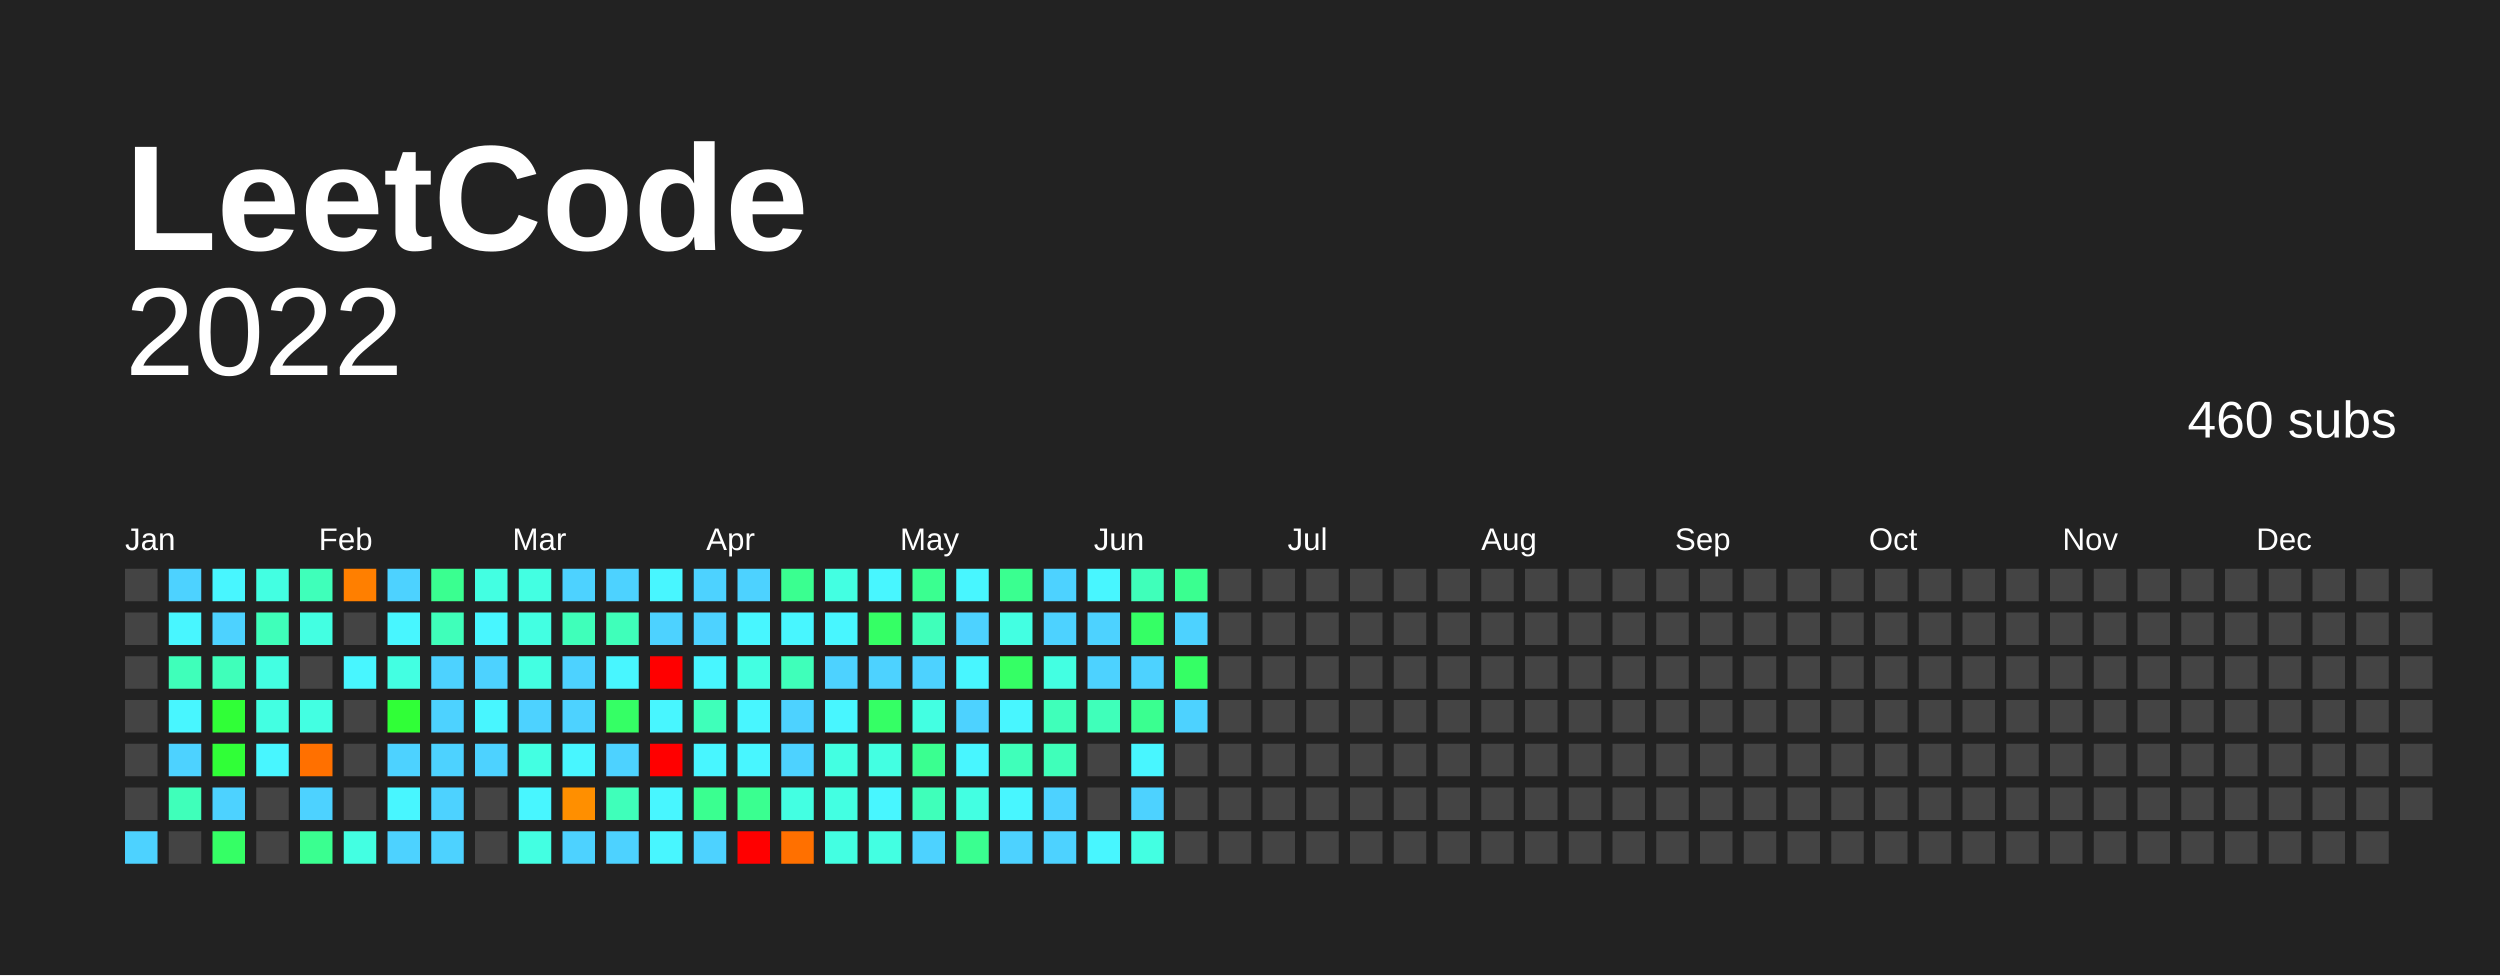
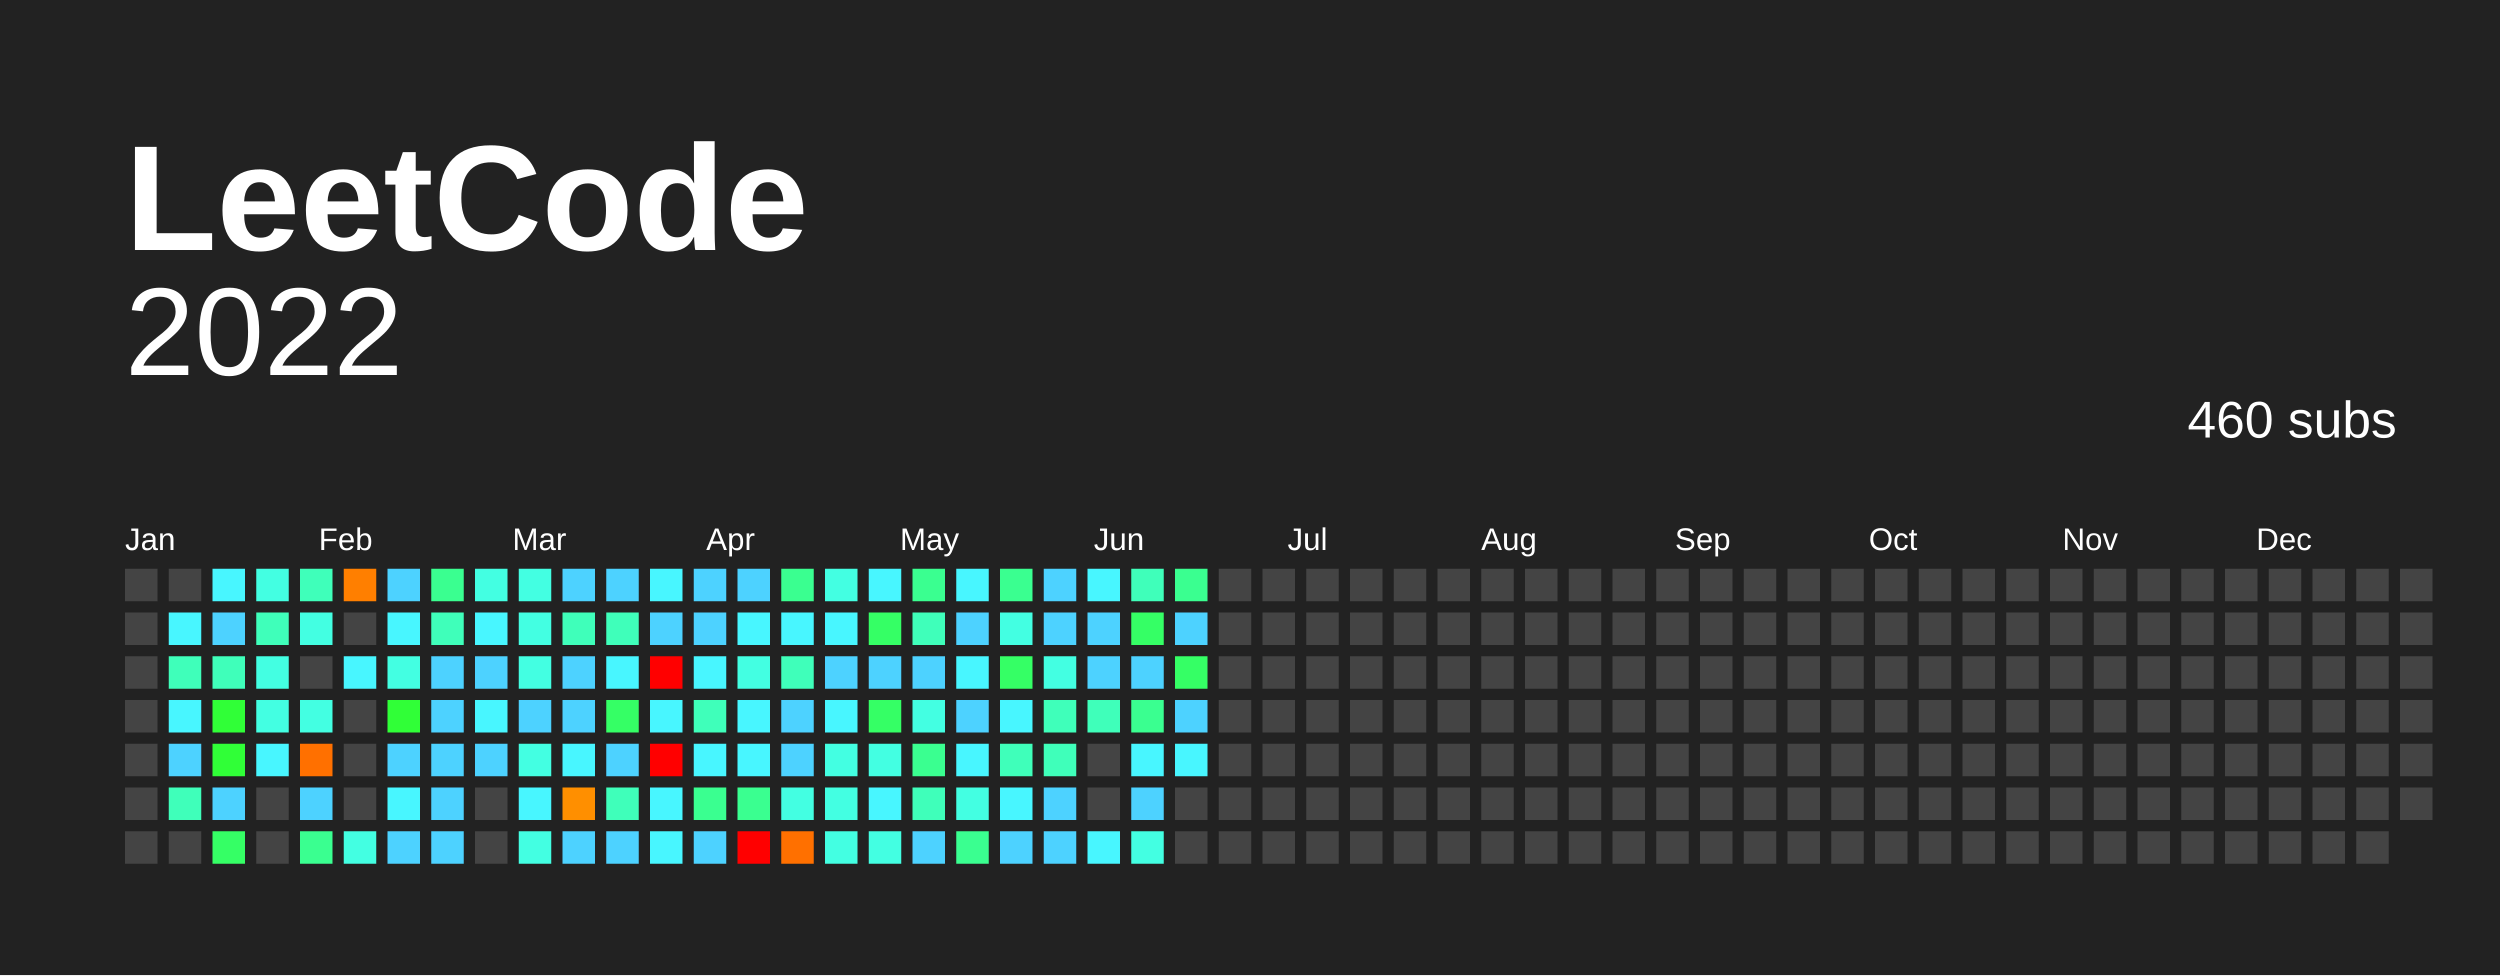
<svg xmlns="http://www.w3.org/2000/svg" baseProfile="full" height="78mm" version="1.1" viewBox="0,0,200,78" width="200mm">
  <defs />
  <rect fill="#222222" height="78" width="200" x="0" y="0" />
  <text fill="#FFFFFF" style="font-size:12px; font-family:Arial; font-weight:bold;" x="10" y="20"> LeetCode</text>
  <text alignment-baseline="hanging" fill="#FFFFFF" style="font-size:10.0px; font-family:Arial;" x="10" y="30">2022</text>
  <text alignment-baseline="hanging" fill="#FFFFFF" style="font-size:4.125px; font-family:Arial;" x="175" y="35">460 subs</text>
  <text fill="#FFFFFF" style="font-size:2.5px; font-family:Arial" x="10.0" y="44">Jan</text>
  <text fill="#FFFFFF" style="font-size:2.5px; font-family:Arial" x="25.5" y="44">Feb</text>
  <text fill="#FFFFFF" style="font-size:2.5px; font-family:Arial" x="41.0" y="44">Mar</text>
  <text fill="#FFFFFF" style="font-size:2.5px; font-family:Arial" x="56.5" y="44">Apr</text>
  <text fill="#FFFFFF" style="font-size:2.5px; font-family:Arial" x="72.0" y="44">May</text>
  <text fill="#FFFFFF" style="font-size:2.5px; font-family:Arial" x="87.5" y="44">Jun</text>
  <text fill="#FFFFFF" style="font-size:2.5px; font-family:Arial" x="103.0" y="44">Jul</text>
  <text fill="#FFFFFF" style="font-size:2.5px; font-family:Arial" x="118.5" y="44">Aug</text>
  <text fill="#FFFFFF" style="font-size:2.5px; font-family:Arial" x="134.0" y="44">Sep</text>
  <text fill="#FFFFFF" style="font-size:2.5px; font-family:Arial" x="149.5" y="44">Oct</text>
  <text fill="#FFFFFF" style="font-size:2.5px; font-family:Arial" x="165.0" y="44">Nov</text>
  <text fill="#FFFFFF" style="font-size:2.5px; font-family:Arial" x="180.5" y="44">Dec</text>
  <rect fill="#444444" height="2.6" width="2.6" x="10.0" y="45.5" />
  <rect fill="#444444" height="2.6" width="2.6" x="10.0" y="49.0" />
  <rect fill="#444444" height="2.6" width="2.6" x="10.0" y="52.5" />
  <rect fill="#444444" height="2.6" width="2.6" x="10.0" y="56.0" />
  <rect fill="#444444" height="2.6" width="2.6" x="10.0" y="59.5" />
  <rect fill="#444444" height="2.6" width="2.6" x="10.0" y="63.0" />
-   <rect fill="#4dd2ff" height="2.6" width="2.6" x="10.0" y="66.5" />
-   <rect fill="#4dd2ff" height="2.6" width="2.6" x="13.5" y="45.5" />
+   <rect fill="#444444" height="2.6" width="2.6" x="10.0" y="66.5" />
+   <rect fill="#444444" height="2.6" width="2.6" x="13.5" y="45.5" />
  <rect fill="#48f6ff" height="2.6" width="2.6" x="13.5" y="49.0" />
  <rect fill="#3fffba" height="2.6" width="2.6" x="13.5" y="52.5" />
  <rect fill="#48f6ff" height="2.6" width="2.6" x="13.5" y="56.0" />
  <rect fill="#4dd2ff" height="2.6" width="2.6" x="13.5" y="59.5" />
  <rect fill="#3fffba" height="2.6" width="2.6" x="13.5" y="63.0" />
  <rect fill="#444444" height="2.6" width="2.6" x="13.5" y="66.5" />
  <rect fill="#48f6ff" height="2.6" width="2.6" x="17.0" y="45.5" />
  <rect fill="#4dd2ff" height="2.6" width="2.6" x="17.0" y="49.0" />
  <rect fill="#3fffba" height="2.6" width="2.6" x="17.0" y="52.5" />
  <rect fill="#30ff37" height="2.6" width="2.6" x="17.0" y="56.0" />
  <rect fill="#30ff37" height="2.6" width="2.6" x="17.0" y="59.5" />
  <rect fill="#4dd2ff" height="2.6" width="2.6" x="17.0" y="63.0" />
  <rect fill="#35ff65" height="2.6" width="2.6" x="17.0" y="66.5" />
  <rect fill="#43ffe2" height="2.6" width="2.6" x="20.5" y="45.5" />
  <rect fill="#3fffba" height="2.6" width="2.6" x="20.5" y="49.0" />
  <rect fill="#43ffe2" height="2.6" width="2.6" x="20.5" y="52.5" />
  <rect fill="#43ffe2" height="2.6" width="2.6" x="20.5" y="56.0" />
  <rect fill="#48f6ff" height="2.6" width="2.6" x="20.5" y="59.5" />
  <rect fill="#444444" height="2.6" width="2.6" x="20.5" y="63.0" />
  <rect fill="#444444" height="2.6" width="2.6" x="20.5" y="66.5" />
  <rect fill="#3fffba" height="2.6" width="2.6" x="24.0" y="45.5" />
  <rect fill="#43ffe2" height="2.6" width="2.6" x="24.0" y="49.0" />
  <rect fill="#444444" height="2.6" width="2.6" x="24.0" y="52.5" />
  <rect fill="#43ffe2" height="2.6" width="2.6" x="24.0" y="56.0" />
  <rect fill="#ff7000" height="2.6" width="2.6" x="24.0" y="59.5" />
  <rect fill="#4dd2ff" height="2.6" width="2.6" x="24.0" y="63.0" />
  <rect fill="#3aff90" height="2.6" width="2.6" x="24.0" y="66.5" />
  <rect fill="#ff7f00" height="2.6" width="2.6" x="27.5" y="45.5" />
  <rect fill="#444444" height="2.6" width="2.6" x="27.5" y="49.0" />
  <rect fill="#48f6ff" height="2.6" width="2.6" x="27.5" y="52.5" />
  <rect fill="#444444" height="2.6" width="2.6" x="27.5" y="56.0" />
  <rect fill="#444444" height="2.6" width="2.6" x="27.5" y="59.5" />
  <rect fill="#444444" height="2.6" width="2.6" x="27.5" y="63.0" />
  <rect fill="#43ffe2" height="2.6" width="2.6" x="27.5" y="66.5" />
  <rect fill="#4dd2ff" height="2.6" width="2.6" x="31.0" y="45.5" />
  <rect fill="#48f6ff" height="2.6" width="2.6" x="31.0" y="49.0" />
  <rect fill="#43ffe2" height="2.6" width="2.6" x="31.0" y="52.5" />
  <rect fill="#30ff37" height="2.6" width="2.6" x="31.0" y="56.0" />
  <rect fill="#4dd2ff" height="2.6" width="2.6" x="31.0" y="59.5" />
  <rect fill="#48f6ff" height="2.6" width="2.6" x="31.0" y="63.0" />
  <rect fill="#4dd2ff" height="2.6" width="2.6" x="31.0" y="66.5" />
  <rect fill="#3aff90" height="2.6" width="2.6" x="34.5" y="45.5" />
  <rect fill="#3fffba" height="2.6" width="2.6" x="34.5" y="49.0" />
  <rect fill="#4dd2ff" height="2.6" width="2.6" x="34.5" y="52.5" />
  <rect fill="#4dd2ff" height="2.6" width="2.6" x="34.5" y="56.0" />
  <rect fill="#4dd2ff" height="2.6" width="2.6" x="34.5" y="59.5" />
  <rect fill="#4dd2ff" height="2.6" width="2.6" x="34.5" y="63.0" />
  <rect fill="#4dd2ff" height="2.6" width="2.6" x="34.5" y="66.5" />
  <rect fill="#43ffe2" height="2.6" width="2.6" x="38.0" y="45.5" />
  <rect fill="#48f6ff" height="2.6" width="2.6" x="38.0" y="49.0" />
  <rect fill="#4dd2ff" height="2.6" width="2.6" x="38.0" y="52.5" />
  <rect fill="#48f6ff" height="2.6" width="2.6" x="38.0" y="56.0" />
  <rect fill="#4dd2ff" height="2.6" width="2.6" x="38.0" y="59.5" />
  <rect fill="#444444" height="2.6" width="2.6" x="38.0" y="63.0" />
  <rect fill="#444444" height="2.6" width="2.6" x="38.0" y="66.5" />
  <rect fill="#43ffe2" height="2.6" width="2.6" x="41.5" y="45.5" />
  <rect fill="#43ffe2" height="2.6" width="2.6" x="41.5" y="49.0" />
  <rect fill="#43ffe2" height="2.6" width="2.6" x="41.5" y="52.5" />
  <rect fill="#4dd2ff" height="2.6" width="2.6" x="41.5" y="56.0" />
  <rect fill="#43ffe2" height="2.6" width="2.6" x="41.5" y="59.5" />
  <rect fill="#48f6ff" height="2.6" width="2.6" x="41.5" y="63.0" />
  <rect fill="#43ffe2" height="2.6" width="2.6" x="41.5" y="66.5" />
  <rect fill="#4dd2ff" height="2.6" width="2.6" x="45.0" y="45.5" />
  <rect fill="#3fffba" height="2.6" width="2.6" x="45.0" y="49.0" />
  <rect fill="#4dd2ff" height="2.6" width="2.6" x="45.0" y="52.5" />
  <rect fill="#4dd2ff" height="2.6" width="2.6" x="45.0" y="56.0" />
  <rect fill="#48f6ff" height="2.6" width="2.6" x="45.0" y="59.5" />
  <rect fill="#ff8f00" height="2.6" width="2.6" x="45.0" y="63.0" />
  <rect fill="#4dd2ff" height="2.6" width="2.6" x="45.0" y="66.5" />
  <rect fill="#4dd2ff" height="2.6" width="2.6" x="48.5" y="45.5" />
  <rect fill="#3fffba" height="2.6" width="2.6" x="48.5" y="49.0" />
  <rect fill="#48f6ff" height="2.6" width="2.6" x="48.5" y="52.5" />
  <rect fill="#35ff65" height="2.6" width="2.6" x="48.5" y="56.0" />
  <rect fill="#4dd2ff" height="2.6" width="2.6" x="48.5" y="59.5" />
  <rect fill="#3fffba" height="2.6" width="2.6" x="48.5" y="63.0" />
  <rect fill="#4dd2ff" height="2.6" width="2.6" x="48.5" y="66.5" />
  <rect fill="#48f6ff" height="2.6" width="2.6" x="52.0" y="45.5" />
  <rect fill="#4dd2ff" height="2.6" width="2.6" x="52.0" y="49.0" />
  <rect fill="red" height="2.6" width="2.6" x="52.0" y="52.5" />
  <rect fill="#48f6ff" height="2.6" width="2.6" x="52.0" y="56.0" />
  <rect fill="red" height="2.6" width="2.6" x="52.0" y="59.5" />
  <rect fill="#48f6ff" height="2.6" width="2.6" x="52.0" y="63.0" />
  <rect fill="#48f6ff" height="2.6" width="2.6" x="52.0" y="66.5" />
  <rect fill="#4dd2ff" height="2.6" width="2.6" x="55.5" y="45.5" />
  <rect fill="#4dd2ff" height="2.6" width="2.6" x="55.5" y="49.0" />
  <rect fill="#48f6ff" height="2.6" width="2.6" x="55.5" y="52.5" />
  <rect fill="#3fffba" height="2.6" width="2.6" x="55.5" y="56.0" />
  <rect fill="#48f6ff" height="2.6" width="2.6" x="55.5" y="59.5" />
  <rect fill="#3aff90" height="2.6" width="2.6" x="55.5" y="63.0" />
  <rect fill="#4dd2ff" height="2.6" width="2.6" x="55.5" y="66.5" />
  <rect fill="#4dd2ff" height="2.6" width="2.6" x="59.0" y="45.5" />
  <rect fill="#48f6ff" height="2.6" width="2.6" x="59.0" y="49.0" />
  <rect fill="#43ffe2" height="2.6" width="2.6" x="59.0" y="52.5" />
  <rect fill="#48f6ff" height="2.6" width="2.6" x="59.0" y="56.0" />
  <rect fill="#48f6ff" height="2.6" width="2.6" x="59.0" y="59.5" />
  <rect fill="#3aff90" height="2.6" width="2.6" x="59.0" y="63.0" />
  <rect fill="red" height="2.6" width="2.6" x="59.0" y="66.5" />
  <rect fill="#3aff90" height="2.6" width="2.6" x="62.5" y="45.5" />
  <rect fill="#48f6ff" height="2.6" width="2.6" x="62.5" y="49.0" />
  <rect fill="#3fffba" height="2.6" width="2.6" x="62.5" y="52.5" />
  <rect fill="#4dd2ff" height="2.6" width="2.6" x="62.5" y="56.0" />
  <rect fill="#4dd2ff" height="2.6" width="2.6" x="62.5" y="59.5" />
  <rect fill="#43ffe2" height="2.6" width="2.6" x="62.5" y="63.0" />
  <rect fill="#ff7000" height="2.6" width="2.6" x="62.5" y="66.5" />
  <rect fill="#43ffe2" height="2.6" width="2.6" x="66.0" y="45.5" />
  <rect fill="#48f6ff" height="2.6" width="2.6" x="66.0" y="49.0" />
  <rect fill="#4dd2ff" height="2.6" width="2.6" x="66.0" y="52.5" />
  <rect fill="#48f6ff" height="2.6" width="2.6" x="66.0" y="56.0" />
  <rect fill="#43ffe2" height="2.6" width="2.6" x="66.0" y="59.5" />
  <rect fill="#43ffe2" height="2.6" width="2.6" x="66.0" y="63.0" />
  <rect fill="#43ffe2" height="2.6" width="2.6" x="66.0" y="66.5" />
  <rect fill="#48f6ff" height="2.6" width="2.6" x="69.5" y="45.5" />
  <rect fill="#35ff65" height="2.6" width="2.6" x="69.5" y="49.0" />
  <rect fill="#4dd2ff" height="2.6" width="2.6" x="69.5" y="52.5" />
  <rect fill="#35ff65" height="2.6" width="2.6" x="69.5" y="56.0" />
  <rect fill="#43ffe2" height="2.6" width="2.6" x="69.5" y="59.5" />
  <rect fill="#48f6ff" height="2.6" width="2.6" x="69.5" y="63.0" />
  <rect fill="#43ffe2" height="2.6" width="2.6" x="69.5" y="66.5" />
  <rect fill="#3aff90" height="2.6" width="2.6" x="73.0" y="45.5" />
  <rect fill="#3fffba" height="2.6" width="2.6" x="73.0" y="49.0" />
  <rect fill="#4dd2ff" height="2.6" width="2.6" x="73.0" y="52.5" />
  <rect fill="#43ffe2" height="2.6" width="2.6" x="73.0" y="56.0" />
  <rect fill="#3aff90" height="2.6" width="2.6" x="73.0" y="59.5" />
  <rect fill="#3fffba" height="2.6" width="2.6" x="73.0" y="63.0" />
  <rect fill="#4dd2ff" height="2.6" width="2.6" x="73.0" y="66.5" />
  <rect fill="#48f6ff" height="2.6" width="2.6" x="76.5" y="45.5" />
  <rect fill="#4dd2ff" height="2.6" width="2.6" x="76.5" y="49.0" />
  <rect fill="#48f6ff" height="2.6" width="2.6" x="76.5" y="52.5" />
  <rect fill="#4dd2ff" height="2.6" width="2.6" x="76.5" y="56.0" />
  <rect fill="#48f6ff" height="2.6" width="2.6" x="76.5" y="59.5" />
  <rect fill="#43ffe2" height="2.6" width="2.6" x="76.5" y="63.0" />
  <rect fill="#3aff90" height="2.6" width="2.6" x="76.5" y="66.5" />
  <rect fill="#3aff90" height="2.6" width="2.6" x="80.0" y="45.5" />
  <rect fill="#43ffe2" height="2.6" width="2.6" x="80.0" y="49.0" />
  <rect fill="#35ff65" height="2.6" width="2.6" x="80.0" y="52.5" />
  <rect fill="#48f6ff" height="2.6" width="2.6" x="80.0" y="56.0" />
  <rect fill="#3fffba" height="2.6" width="2.6" x="80.0" y="59.5" />
  <rect fill="#48f6ff" height="2.6" width="2.6" x="80.0" y="63.0" />
  <rect fill="#4dd2ff" height="2.6" width="2.6" x="80.0" y="66.5" />
  <rect fill="#4dd2ff" height="2.6" width="2.6" x="83.5" y="45.5" />
  <rect fill="#4dd2ff" height="2.6" width="2.6" x="83.5" y="49.0" />
  <rect fill="#43ffe2" height="2.6" width="2.6" x="83.5" y="52.5" />
  <rect fill="#3fffba" height="2.6" width="2.6" x="83.5" y="56.0" />
  <rect fill="#3fffba" height="2.6" width="2.6" x="83.5" y="59.5" />
  <rect fill="#4dd2ff" height="2.6" width="2.6" x="83.5" y="63.0" />
  <rect fill="#4dd2ff" height="2.6" width="2.6" x="83.5" y="66.5" />
  <rect fill="#48f6ff" height="2.6" width="2.6" x="87.0" y="45.5" />
  <rect fill="#4dd2ff" height="2.6" width="2.6" x="87.0" y="49.0" />
  <rect fill="#4dd2ff" height="2.6" width="2.6" x="87.0" y="52.5" />
  <rect fill="#3fffba" height="2.6" width="2.6" x="87.0" y="56.0" />
  <rect fill="#444444" height="2.6" width="2.6" x="87.0" y="59.5" />
  <rect fill="#444444" height="2.6" width="2.6" x="87.0" y="63.0" />
  <rect fill="#48f6ff" height="2.6" width="2.6" x="87.0" y="66.5" />
  <rect fill="#3fffba" height="2.6" width="2.6" x="90.5" y="45.5" />
  <rect fill="#35ff65" height="2.6" width="2.6" x="90.5" y="49.0" />
  <rect fill="#4dd2ff" height="2.6" width="2.6" x="90.5" y="52.5" />
  <rect fill="#3aff90" height="2.6" width="2.6" x="90.5" y="56.0" />
  <rect fill="#48f6ff" height="2.6" width="2.6" x="90.5" y="59.5" />
  <rect fill="#4dd2ff" height="2.6" width="2.6" x="90.5" y="63.0" />
  <rect fill="#43ffe2" height="2.6" width="2.6" x="90.5" y="66.5" />
  <rect fill="#3aff90" height="2.6" width="2.6" x="94.0" y="45.5" />
  <rect fill="#4dd2ff" height="2.6" width="2.6" x="94.0" y="49.0" />
  <rect fill="#35ff65" height="2.6" width="2.6" x="94.0" y="52.5" />
  <rect fill="#4dd2ff" height="2.6" width="2.6" x="94.0" y="56.0" />
-   <rect fill="#444444" height="2.6" width="2.6" x="94.0" y="59.5" />
+   <rect fill="#48f6ff" height="2.6" width="2.6" x="94.0" y="59.5" />
  <rect fill="#444444" height="2.6" width="2.6" x="94.0" y="63.0" />
  <rect fill="#444444" height="2.6" width="2.6" x="94.0" y="66.5" />
  <rect fill="#444444" height="2.6" width="2.6" x="97.5" y="45.5" />
  <rect fill="#444444" height="2.6" width="2.6" x="97.5" y="49.0" />
  <rect fill="#444444" height="2.6" width="2.6" x="97.5" y="52.5" />
  <rect fill="#444444" height="2.6" width="2.6" x="97.5" y="56.0" />
  <rect fill="#444444" height="2.6" width="2.6" x="97.5" y="59.5" />
  <rect fill="#444444" height="2.6" width="2.6" x="97.5" y="63.0" />
  <rect fill="#444444" height="2.6" width="2.6" x="97.5" y="66.5" />
  <rect fill="#444444" height="2.6" width="2.6" x="101.0" y="45.5" />
  <rect fill="#444444" height="2.6" width="2.6" x="101.0" y="49.0" />
  <rect fill="#444444" height="2.6" width="2.6" x="101.0" y="52.5" />
  <rect fill="#444444" height="2.6" width="2.6" x="101.0" y="56.0" />
  <rect fill="#444444" height="2.6" width="2.6" x="101.0" y="59.5" />
  <rect fill="#444444" height="2.6" width="2.6" x="101.0" y="63.0" />
  <rect fill="#444444" height="2.6" width="2.6" x="101.0" y="66.5" />
  <rect fill="#444444" height="2.6" width="2.6" x="104.5" y="45.5" />
  <rect fill="#444444" height="2.6" width="2.6" x="104.5" y="49.0" />
  <rect fill="#444444" height="2.6" width="2.6" x="104.5" y="52.5" />
  <rect fill="#444444" height="2.6" width="2.6" x="104.5" y="56.0" />
  <rect fill="#444444" height="2.6" width="2.6" x="104.5" y="59.5" />
  <rect fill="#444444" height="2.6" width="2.6" x="104.5" y="63.0" />
  <rect fill="#444444" height="2.6" width="2.6" x="104.5" y="66.5" />
  <rect fill="#444444" height="2.6" width="2.6" x="108.0" y="45.5" />
  <rect fill="#444444" height="2.6" width="2.6" x="108.0" y="49.0" />
  <rect fill="#444444" height="2.6" width="2.6" x="108.0" y="52.5" />
  <rect fill="#444444" height="2.6" width="2.6" x="108.0" y="56.0" />
  <rect fill="#444444" height="2.6" width="2.6" x="108.0" y="59.5" />
  <rect fill="#444444" height="2.6" width="2.6" x="108.0" y="63.0" />
  <rect fill="#444444" height="2.6" width="2.6" x="108.0" y="66.5" />
  <rect fill="#444444" height="2.6" width="2.6" x="111.5" y="45.5" />
  <rect fill="#444444" height="2.6" width="2.6" x="111.5" y="49.0" />
  <rect fill="#444444" height="2.6" width="2.6" x="111.5" y="52.5" />
  <rect fill="#444444" height="2.6" width="2.6" x="111.5" y="56.0" />
  <rect fill="#444444" height="2.6" width="2.6" x="111.5" y="59.5" />
  <rect fill="#444444" height="2.6" width="2.6" x="111.5" y="63.0" />
  <rect fill="#444444" height="2.6" width="2.6" x="111.5" y="66.5" />
  <rect fill="#444444" height="2.6" width="2.6" x="115.0" y="45.5" />
  <rect fill="#444444" height="2.6" width="2.6" x="115.0" y="49.0" />
  <rect fill="#444444" height="2.6" width="2.6" x="115.0" y="52.5" />
  <rect fill="#444444" height="2.6" width="2.6" x="115.0" y="56.0" />
  <rect fill="#444444" height="2.6" width="2.6" x="115.0" y="59.5" />
  <rect fill="#444444" height="2.6" width="2.6" x="115.0" y="63.0" />
  <rect fill="#444444" height="2.6" width="2.6" x="115.0" y="66.5" />
  <rect fill="#444444" height="2.6" width="2.6" x="118.5" y="45.5" />
  <rect fill="#444444" height="2.6" width="2.6" x="118.5" y="49.0" />
  <rect fill="#444444" height="2.6" width="2.6" x="118.5" y="52.5" />
  <rect fill="#444444" height="2.6" width="2.6" x="118.5" y="56.0" />
  <rect fill="#444444" height="2.6" width="2.6" x="118.5" y="59.5" />
  <rect fill="#444444" height="2.6" width="2.6" x="118.5" y="63.0" />
  <rect fill="#444444" height="2.6" width="2.6" x="118.5" y="66.5" />
  <rect fill="#444444" height="2.6" width="2.6" x="122.0" y="45.5" />
  <rect fill="#444444" height="2.6" width="2.6" x="122.0" y="49.0" />
  <rect fill="#444444" height="2.6" width="2.6" x="122.0" y="52.5" />
  <rect fill="#444444" height="2.6" width="2.6" x="122.0" y="56.0" />
  <rect fill="#444444" height="2.6" width="2.6" x="122.0" y="59.5" />
  <rect fill="#444444" height="2.6" width="2.6" x="122.0" y="63.0" />
  <rect fill="#444444" height="2.6" width="2.6" x="122.0" y="66.5" />
  <rect fill="#444444" height="2.6" width="2.6" x="125.5" y="45.5" />
  <rect fill="#444444" height="2.6" width="2.6" x="125.5" y="49.0" />
  <rect fill="#444444" height="2.6" width="2.6" x="125.5" y="52.5" />
  <rect fill="#444444" height="2.6" width="2.6" x="125.5" y="56.0" />
  <rect fill="#444444" height="2.6" width="2.6" x="125.5" y="59.5" />
  <rect fill="#444444" height="2.6" width="2.6" x="125.5" y="63.0" />
  <rect fill="#444444" height="2.6" width="2.6" x="125.5" y="66.5" />
  <rect fill="#444444" height="2.6" width="2.6" x="129.0" y="45.5" />
  <rect fill="#444444" height="2.6" width="2.6" x="129.0" y="49.0" />
  <rect fill="#444444" height="2.6" width="2.6" x="129.0" y="52.5" />
  <rect fill="#444444" height="2.6" width="2.6" x="129.0" y="56.0" />
  <rect fill="#444444" height="2.6" width="2.6" x="129.0" y="59.5" />
  <rect fill="#444444" height="2.6" width="2.6" x="129.0" y="63.0" />
  <rect fill="#444444" height="2.6" width="2.6" x="129.0" y="66.5" />
  <rect fill="#444444" height="2.6" width="2.6" x="132.5" y="45.5" />
  <rect fill="#444444" height="2.6" width="2.6" x="132.5" y="49.0" />
  <rect fill="#444444" height="2.6" width="2.6" x="132.5" y="52.5" />
  <rect fill="#444444" height="2.6" width="2.6" x="132.5" y="56.0" />
  <rect fill="#444444" height="2.6" width="2.6" x="132.5" y="59.5" />
  <rect fill="#444444" height="2.6" width="2.6" x="132.5" y="63.0" />
  <rect fill="#444444" height="2.6" width="2.6" x="132.5" y="66.5" />
  <rect fill="#444444" height="2.6" width="2.6" x="136.0" y="45.5" />
  <rect fill="#444444" height="2.6" width="2.6" x="136.0" y="49.0" />
  <rect fill="#444444" height="2.6" width="2.6" x="136.0" y="52.5" />
  <rect fill="#444444" height="2.6" width="2.6" x="136.0" y="56.0" />
  <rect fill="#444444" height="2.6" width="2.6" x="136.0" y="59.5" />
  <rect fill="#444444" height="2.6" width="2.6" x="136.0" y="63.0" />
  <rect fill="#444444" height="2.6" width="2.6" x="136.0" y="66.5" />
  <rect fill="#444444" height="2.6" width="2.6" x="139.5" y="45.5" />
  <rect fill="#444444" height="2.6" width="2.6" x="139.5" y="49.0" />
  <rect fill="#444444" height="2.6" width="2.6" x="139.5" y="52.5" />
  <rect fill="#444444" height="2.6" width="2.6" x="139.5" y="56.0" />
  <rect fill="#444444" height="2.6" width="2.6" x="139.5" y="59.5" />
  <rect fill="#444444" height="2.6" width="2.6" x="139.5" y="63.0" />
  <rect fill="#444444" height="2.6" width="2.6" x="139.5" y="66.5" />
  <rect fill="#444444" height="2.6" width="2.6" x="143.0" y="45.5" />
  <rect fill="#444444" height="2.6" width="2.6" x="143.0" y="49.0" />
  <rect fill="#444444" height="2.6" width="2.6" x="143.0" y="52.5" />
  <rect fill="#444444" height="2.6" width="2.6" x="143.0" y="56.0" />
  <rect fill="#444444" height="2.6" width="2.6" x="143.0" y="59.5" />
  <rect fill="#444444" height="2.6" width="2.6" x="143.0" y="63.0" />
  <rect fill="#444444" height="2.6" width="2.6" x="143.0" y="66.5" />
  <rect fill="#444444" height="2.6" width="2.6" x="146.5" y="45.5" />
  <rect fill="#444444" height="2.6" width="2.6" x="146.5" y="49.0" />
  <rect fill="#444444" height="2.6" width="2.6" x="146.5" y="52.5" />
  <rect fill="#444444" height="2.6" width="2.6" x="146.5" y="56.0" />
  <rect fill="#444444" height="2.6" width="2.6" x="146.5" y="59.5" />
  <rect fill="#444444" height="2.6" width="2.6" x="146.5" y="63.0" />
  <rect fill="#444444" height="2.6" width="2.6" x="146.5" y="66.5" />
  <rect fill="#444444" height="2.6" width="2.6" x="150.0" y="45.5" />
  <rect fill="#444444" height="2.6" width="2.6" x="150.0" y="49.0" />
  <rect fill="#444444" height="2.6" width="2.6" x="150.0" y="52.5" />
  <rect fill="#444444" height="2.6" width="2.6" x="150.0" y="56.0" />
  <rect fill="#444444" height="2.6" width="2.6" x="150.0" y="59.5" />
  <rect fill="#444444" height="2.6" width="2.6" x="150.0" y="63.0" />
  <rect fill="#444444" height="2.6" width="2.6" x="150.0" y="66.5" />
  <rect fill="#444444" height="2.6" width="2.6" x="153.5" y="45.5" />
  <rect fill="#444444" height="2.6" width="2.6" x="153.5" y="49.0" />
  <rect fill="#444444" height="2.6" width="2.6" x="153.5" y="52.5" />
  <rect fill="#444444" height="2.6" width="2.6" x="153.5" y="56.0" />
  <rect fill="#444444" height="2.6" width="2.6" x="153.5" y="59.5" />
  <rect fill="#444444" height="2.6" width="2.6" x="153.5" y="63.0" />
  <rect fill="#444444" height="2.6" width="2.6" x="153.5" y="66.5" />
  <rect fill="#444444" height="2.6" width="2.6" x="157.0" y="45.5" />
  <rect fill="#444444" height="2.6" width="2.6" x="157.0" y="49.0" />
  <rect fill="#444444" height="2.6" width="2.6" x="157.0" y="52.5" />
  <rect fill="#444444" height="2.6" width="2.6" x="157.0" y="56.0" />
  <rect fill="#444444" height="2.6" width="2.6" x="157.0" y="59.5" />
  <rect fill="#444444" height="2.6" width="2.6" x="157.0" y="63.0" />
  <rect fill="#444444" height="2.6" width="2.6" x="157.0" y="66.5" />
  <rect fill="#444444" height="2.6" width="2.6" x="160.5" y="45.5" />
  <rect fill="#444444" height="2.6" width="2.6" x="160.5" y="49.0" />
  <rect fill="#444444" height="2.6" width="2.6" x="160.5" y="52.5" />
  <rect fill="#444444" height="2.6" width="2.6" x="160.5" y="56.0" />
  <rect fill="#444444" height="2.6" width="2.6" x="160.5" y="59.5" />
  <rect fill="#444444" height="2.6" width="2.6" x="160.5" y="63.0" />
  <rect fill="#444444" height="2.6" width="2.6" x="160.5" y="66.5" />
  <rect fill="#444444" height="2.6" width="2.6" x="164.0" y="45.5" />
  <rect fill="#444444" height="2.6" width="2.6" x="164.0" y="49.0" />
  <rect fill="#444444" height="2.6" width="2.6" x="164.0" y="52.5" />
  <rect fill="#444444" height="2.6" width="2.6" x="164.0" y="56.0" />
  <rect fill="#444444" height="2.6" width="2.6" x="164.0" y="59.5" />
  <rect fill="#444444" height="2.6" width="2.6" x="164.0" y="63.0" />
  <rect fill="#444444" height="2.6" width="2.6" x="164.0" y="66.5" />
  <rect fill="#444444" height="2.6" width="2.6" x="167.5" y="45.5" />
  <rect fill="#444444" height="2.6" width="2.6" x="167.5" y="49.0" />
  <rect fill="#444444" height="2.6" width="2.6" x="167.5" y="52.5" />
  <rect fill="#444444" height="2.6" width="2.6" x="167.5" y="56.0" />
  <rect fill="#444444" height="2.6" width="2.6" x="167.5" y="59.5" />
  <rect fill="#444444" height="2.6" width="2.6" x="167.5" y="63.0" />
  <rect fill="#444444" height="2.6" width="2.6" x="167.5" y="66.5" />
  <rect fill="#444444" height="2.6" width="2.6" x="171.0" y="45.5" />
  <rect fill="#444444" height="2.6" width="2.6" x="171.0" y="49.0" />
  <rect fill="#444444" height="2.6" width="2.6" x="171.0" y="52.5" />
  <rect fill="#444444" height="2.6" width="2.6" x="171.0" y="56.0" />
  <rect fill="#444444" height="2.6" width="2.6" x="171.0" y="59.5" />
  <rect fill="#444444" height="2.6" width="2.6" x="171.0" y="63.0" />
  <rect fill="#444444" height="2.6" width="2.6" x="171.0" y="66.5" />
  <rect fill="#444444" height="2.6" width="2.6" x="174.5" y="45.5" />
  <rect fill="#444444" height="2.6" width="2.6" x="174.5" y="49.0" />
  <rect fill="#444444" height="2.6" width="2.6" x="174.5" y="52.5" />
  <rect fill="#444444" height="2.6" width="2.6" x="174.5" y="56.0" />
  <rect fill="#444444" height="2.6" width="2.6" x="174.5" y="59.5" />
  <rect fill="#444444" height="2.6" width="2.6" x="174.5" y="63.0" />
  <rect fill="#444444" height="2.6" width="2.6" x="174.5" y="66.5" />
  <rect fill="#444444" height="2.6" width="2.6" x="178.0" y="45.5" />
  <rect fill="#444444" height="2.6" width="2.6" x="178.0" y="49.0" />
  <rect fill="#444444" height="2.6" width="2.6" x="178.0" y="52.5" />
  <rect fill="#444444" height="2.6" width="2.6" x="178.0" y="56.0" />
  <rect fill="#444444" height="2.6" width="2.6" x="178.0" y="59.5" />
  <rect fill="#444444" height="2.6" width="2.6" x="178.0" y="63.0" />
  <rect fill="#444444" height="2.6" width="2.6" x="178.0" y="66.5" />
  <rect fill="#444444" height="2.6" width="2.6" x="181.5" y="45.5" />
  <rect fill="#444444" height="2.6" width="2.6" x="181.5" y="49.0" />
  <rect fill="#444444" height="2.6" width="2.6" x="181.5" y="52.5" />
  <rect fill="#444444" height="2.6" width="2.6" x="181.5" y="56.0" />
  <rect fill="#444444" height="2.6" width="2.6" x="181.5" y="59.5" />
  <rect fill="#444444" height="2.6" width="2.6" x="181.5" y="63.0" />
  <rect fill="#444444" height="2.6" width="2.6" x="181.5" y="66.5" />
  <rect fill="#444444" height="2.6" width="2.6" x="185.0" y="45.5" />
  <rect fill="#444444" height="2.6" width="2.6" x="185.0" y="49.0" />
  <rect fill="#444444" height="2.6" width="2.6" x="185.0" y="52.5" />
  <rect fill="#444444" height="2.6" width="2.6" x="185.0" y="56.0" />
  <rect fill="#444444" height="2.6" width="2.6" x="185.0" y="59.5" />
  <rect fill="#444444" height="2.6" width="2.6" x="185.0" y="63.0" />
  <rect fill="#444444" height="2.6" width="2.6" x="185.0" y="66.5" />
  <rect fill="#444444" height="2.6" width="2.6" x="188.5" y="45.5" />
  <rect fill="#444444" height="2.6" width="2.6" x="188.5" y="49.0" />
  <rect fill="#444444" height="2.6" width="2.6" x="188.5" y="52.5" />
  <rect fill="#444444" height="2.6" width="2.6" x="188.5" y="56.0" />
  <rect fill="#444444" height="2.6" width="2.6" x="188.5" y="59.5" />
  <rect fill="#444444" height="2.6" width="2.6" x="188.5" y="63.0" />
  <rect fill="#444444" height="2.6" width="2.6" x="188.5" y="66.5" />
  <rect fill="#444444" height="2.6" width="2.6" x="192.0" y="45.5" />
  <rect fill="#444444" height="2.6" width="2.6" x="192.0" y="49.0" />
  <rect fill="#444444" height="2.6" width="2.6" x="192.0" y="52.5" />
  <rect fill="#444444" height="2.6" width="2.6" x="192.0" y="56.0" />
  <rect fill="#444444" height="2.6" width="2.6" x="192.0" y="59.5" />
  <rect fill="#444444" height="2.6" width="2.6" x="192.0" y="63.0" />
</svg>
